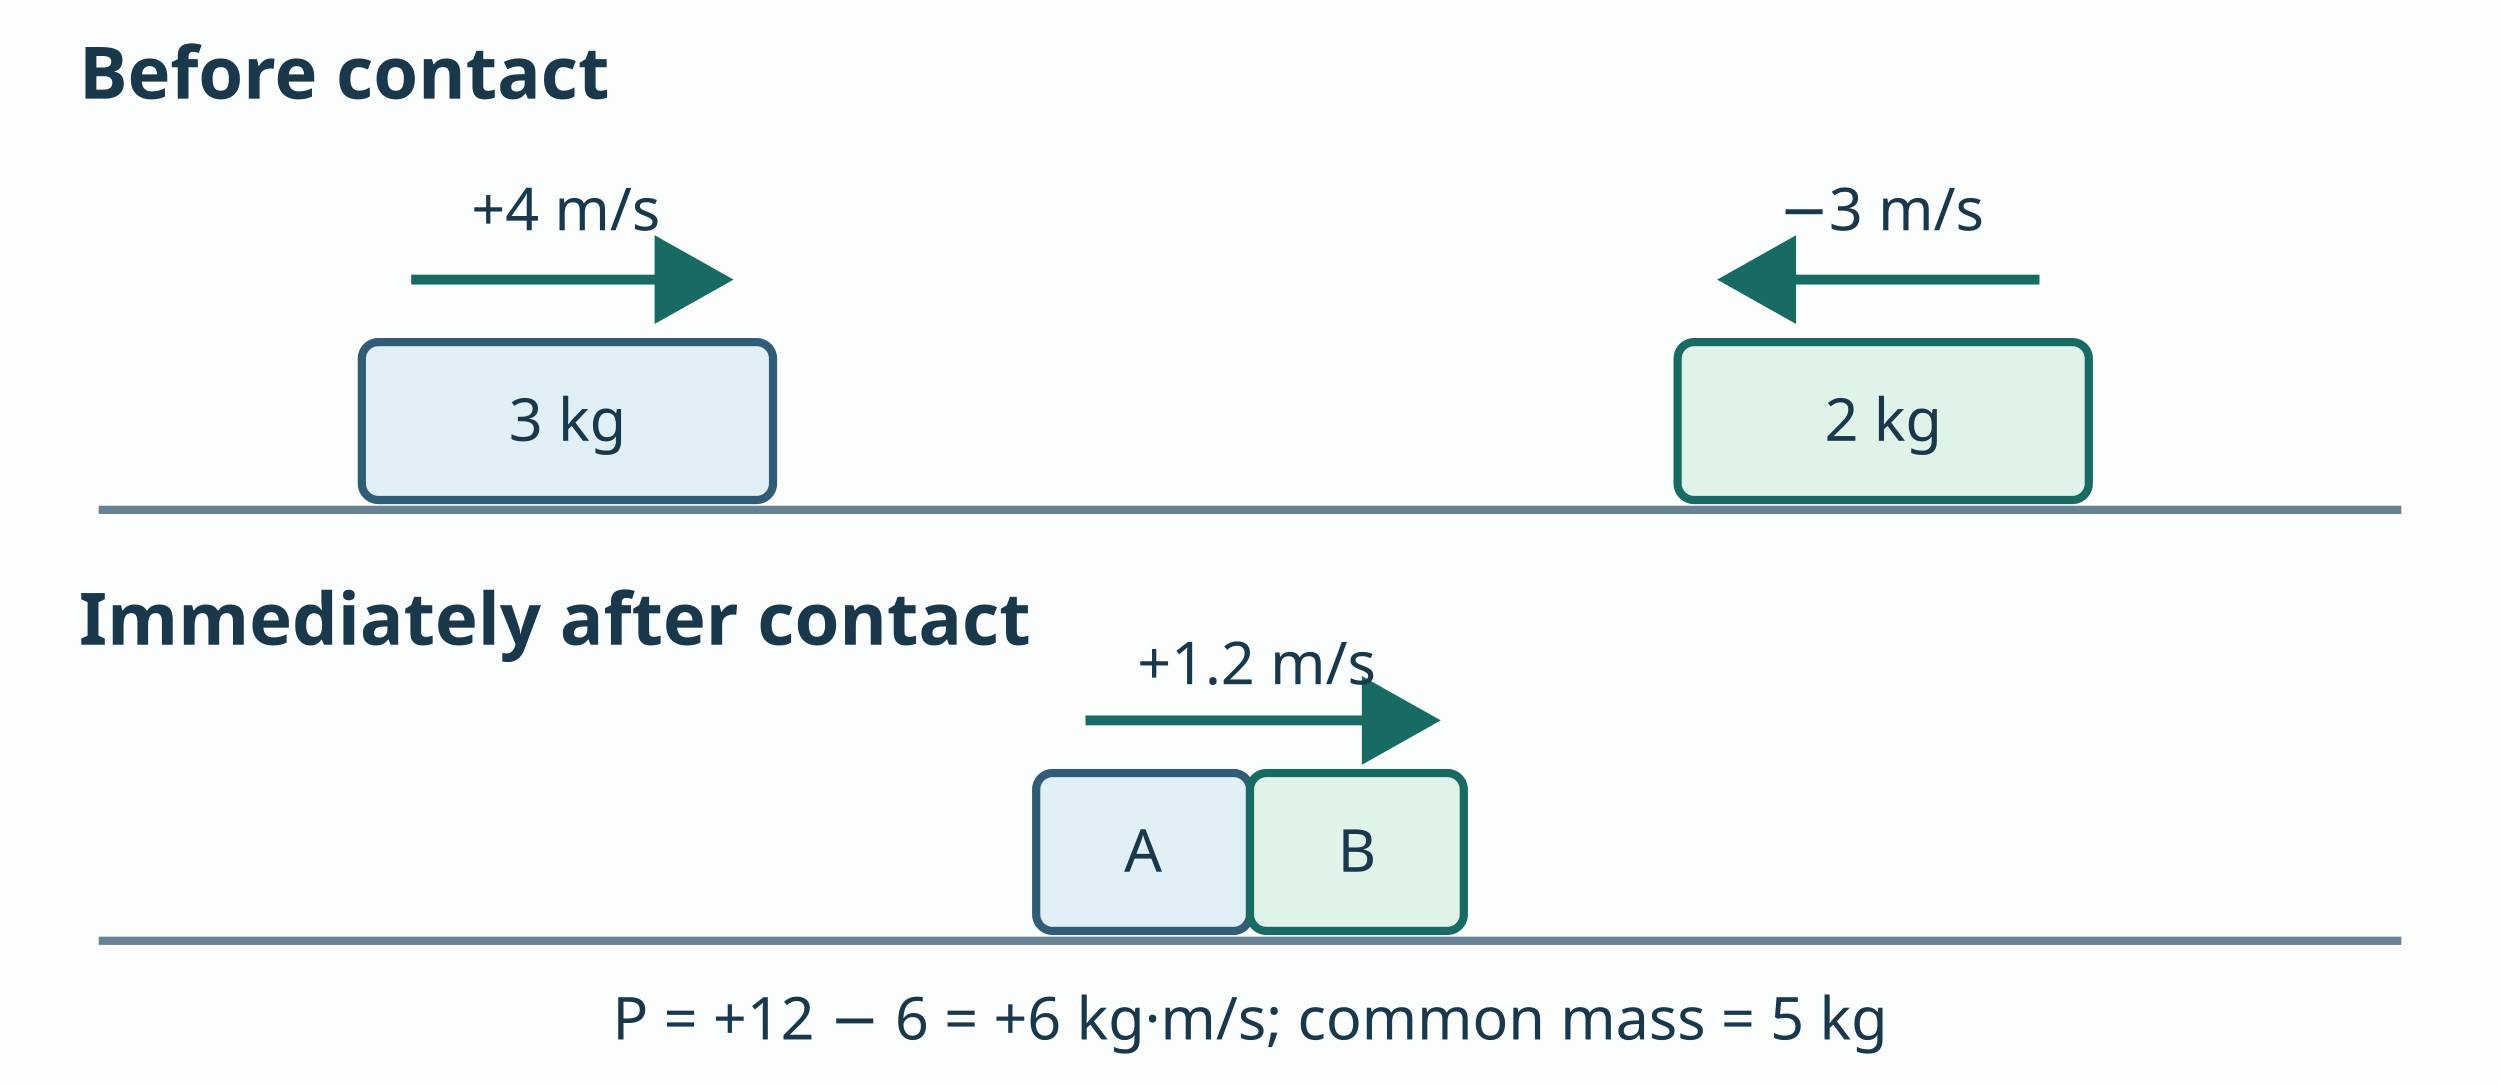
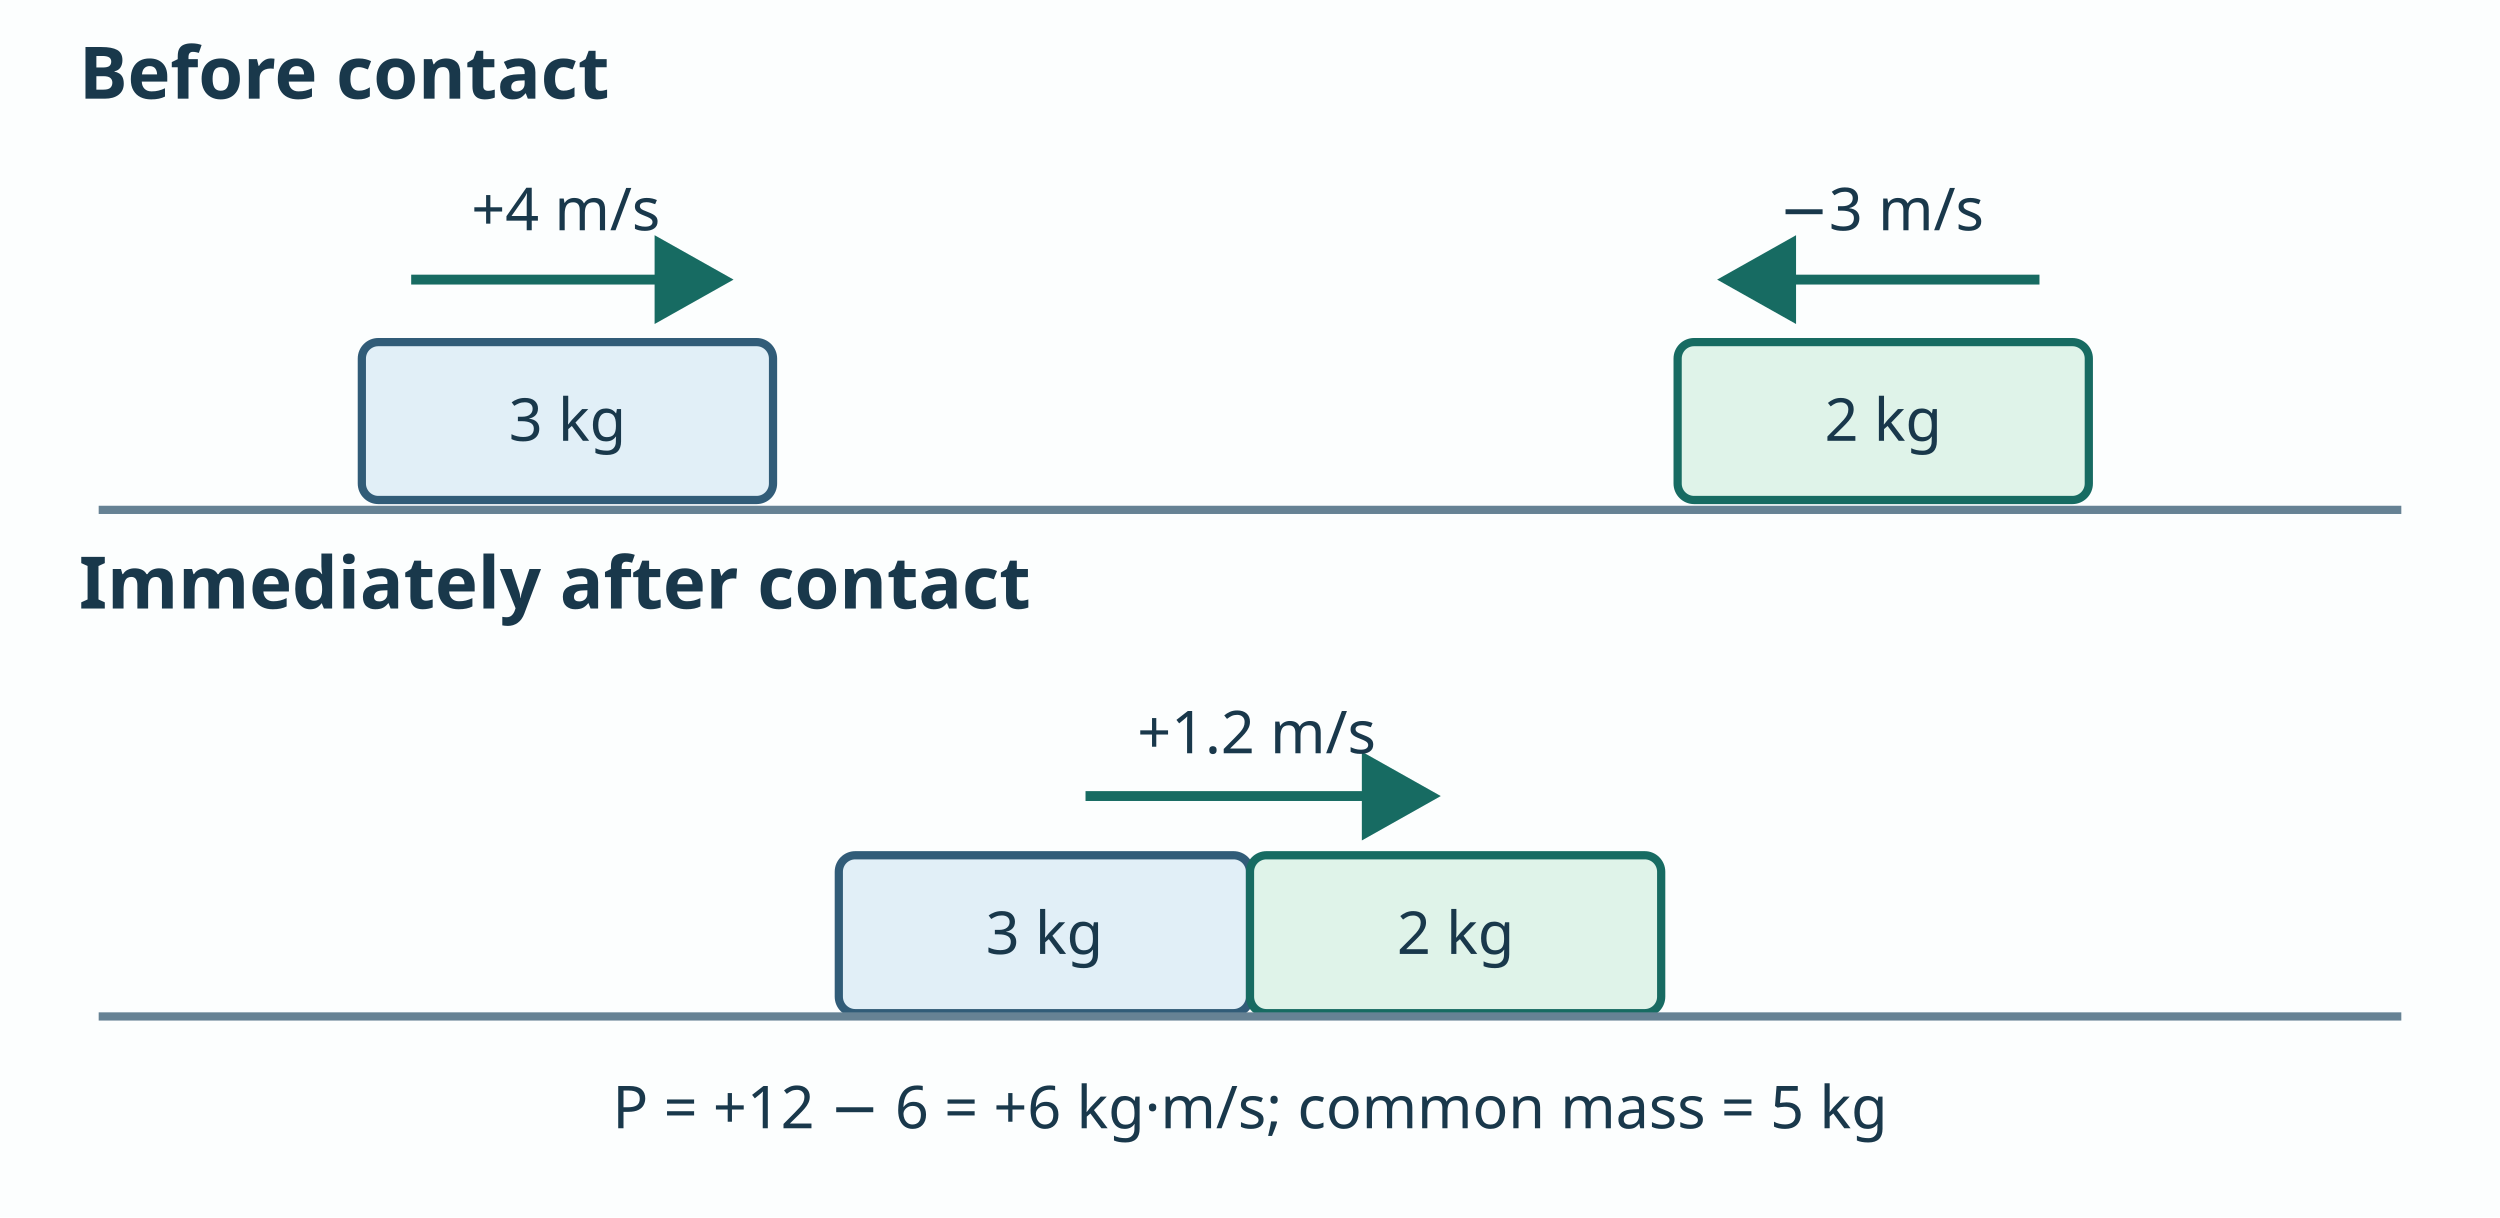
- <svg xmlns="http://www.w3.org/2000/svg" viewBox="0 0 760 330" role="img" aria-labelledby="title desc">
+ <svg xmlns="http://www.w3.org/2000/svg" viewBox="0 0 760 370" role="img" aria-labelledby="title desc">
  <defs>
    <marker id="a" markerWidth="9" markerHeight="9" refX="7" refY="4.5" orient="auto">
      <path d="M0 0L8 4.5L0 9Z" fill="#176b62" />
    </marker>
    <marker id="r" markerWidth="9" markerHeight="9" refX="7" refY="4.5" orient="auto">
      <path d="M0 0L8 4.5L0 9Z" fill="#b35b34" />
    </marker>
  </defs>
  <style>text{font:18px system-ui,sans-serif;fill:#19384b}.title{font-weight:bold;font-size:22px}.a{fill:#e1eff7;stroke:#315c78;stroke-width:2.5}.b{fill:#dff3e9;stroke:#176b62;stroke-width:2.5}.arrow{stroke:#176b62;stroke-width:3;marker-end:url(#a);fill:none}.force{stroke:#b35b34;stroke-width:3;marker-end:url(#r);fill:none}.line{stroke:#668294;stroke-width:2.5;fill:none}.dash{stroke:#8296a0;stroke-dasharray:5 5;fill:none}</style>
-   <rect width="760" height="330" fill="#fcfefe" />
+   <rect width="760" height="370" fill="#fcfefe" />
  <text x="24" y="30" text-anchor="start" class="title">Before contact</text>
  <rect x="110" y="104" width="125" height="48" rx="5" class="a" />
  <text x="172.5" y="134" text-anchor="middle">3 kg</text>
  <rect x="510" y="104" width="125" height="48" rx="5" class="b" />
  <text x="572.5" y="134" text-anchor="middle">2 kg</text>
  <path d="M125 85H220" class="arrow" />
  <path d="M620 85H525" class="arrow" />
  <text x="172" y="70" text-anchor="middle">+4 m/s</text>
  <text x="572" y="70" text-anchor="middle">−3 m/s</text>
  <path d="M30 155H730" class="line" />
-   <text x="24" y="196" text-anchor="start" class="title">Immediately after contact</text>
-   <rect x="315" y="235" width="65" height="48" rx="5" class="a" />
-   <text x="347.5" y="265" text-anchor="middle">A</text>
-   <rect x="380" y="235" width="65" height="48" rx="5" class="b" />
-   <text x="412.5" y="265" text-anchor="middle">B</text>
-   <path d="M330 219H435" class="arrow" />
-   <text x="382" y="208" text-anchor="middle">+1.2 m/s</text>
-   <path d="M30 286H730" class="line" />
-   <text x="380" y="316" text-anchor="middle">P = +12 − 6 = +6 kg·m/s; common mass = 5 kg</text>
+   <text x="24" y="185" text-anchor="start" class="title">Immediately after contact</text>
+   <rect x="255" y="260" width="125" height="48" rx="5" class="a" />
+   <text x="317.5" y="290" text-anchor="middle">3 kg</text>
+   <rect x="380" y="260" width="125" height="48" rx="5" class="b" />
+   <text x="442.5" y="290" text-anchor="middle">2 kg</text>
+   <path d="M330 242H435" class="arrow" />
+   <text x="382" y="229" text-anchor="middle">+1.2 m/s</text>
+   <path d="M30 309H730" class="line" />
+   <text x="380" y="343" text-anchor="middle">P = +12 − 6 = +6 kg·m/s; common mass = 5 kg</text>
</svg>
